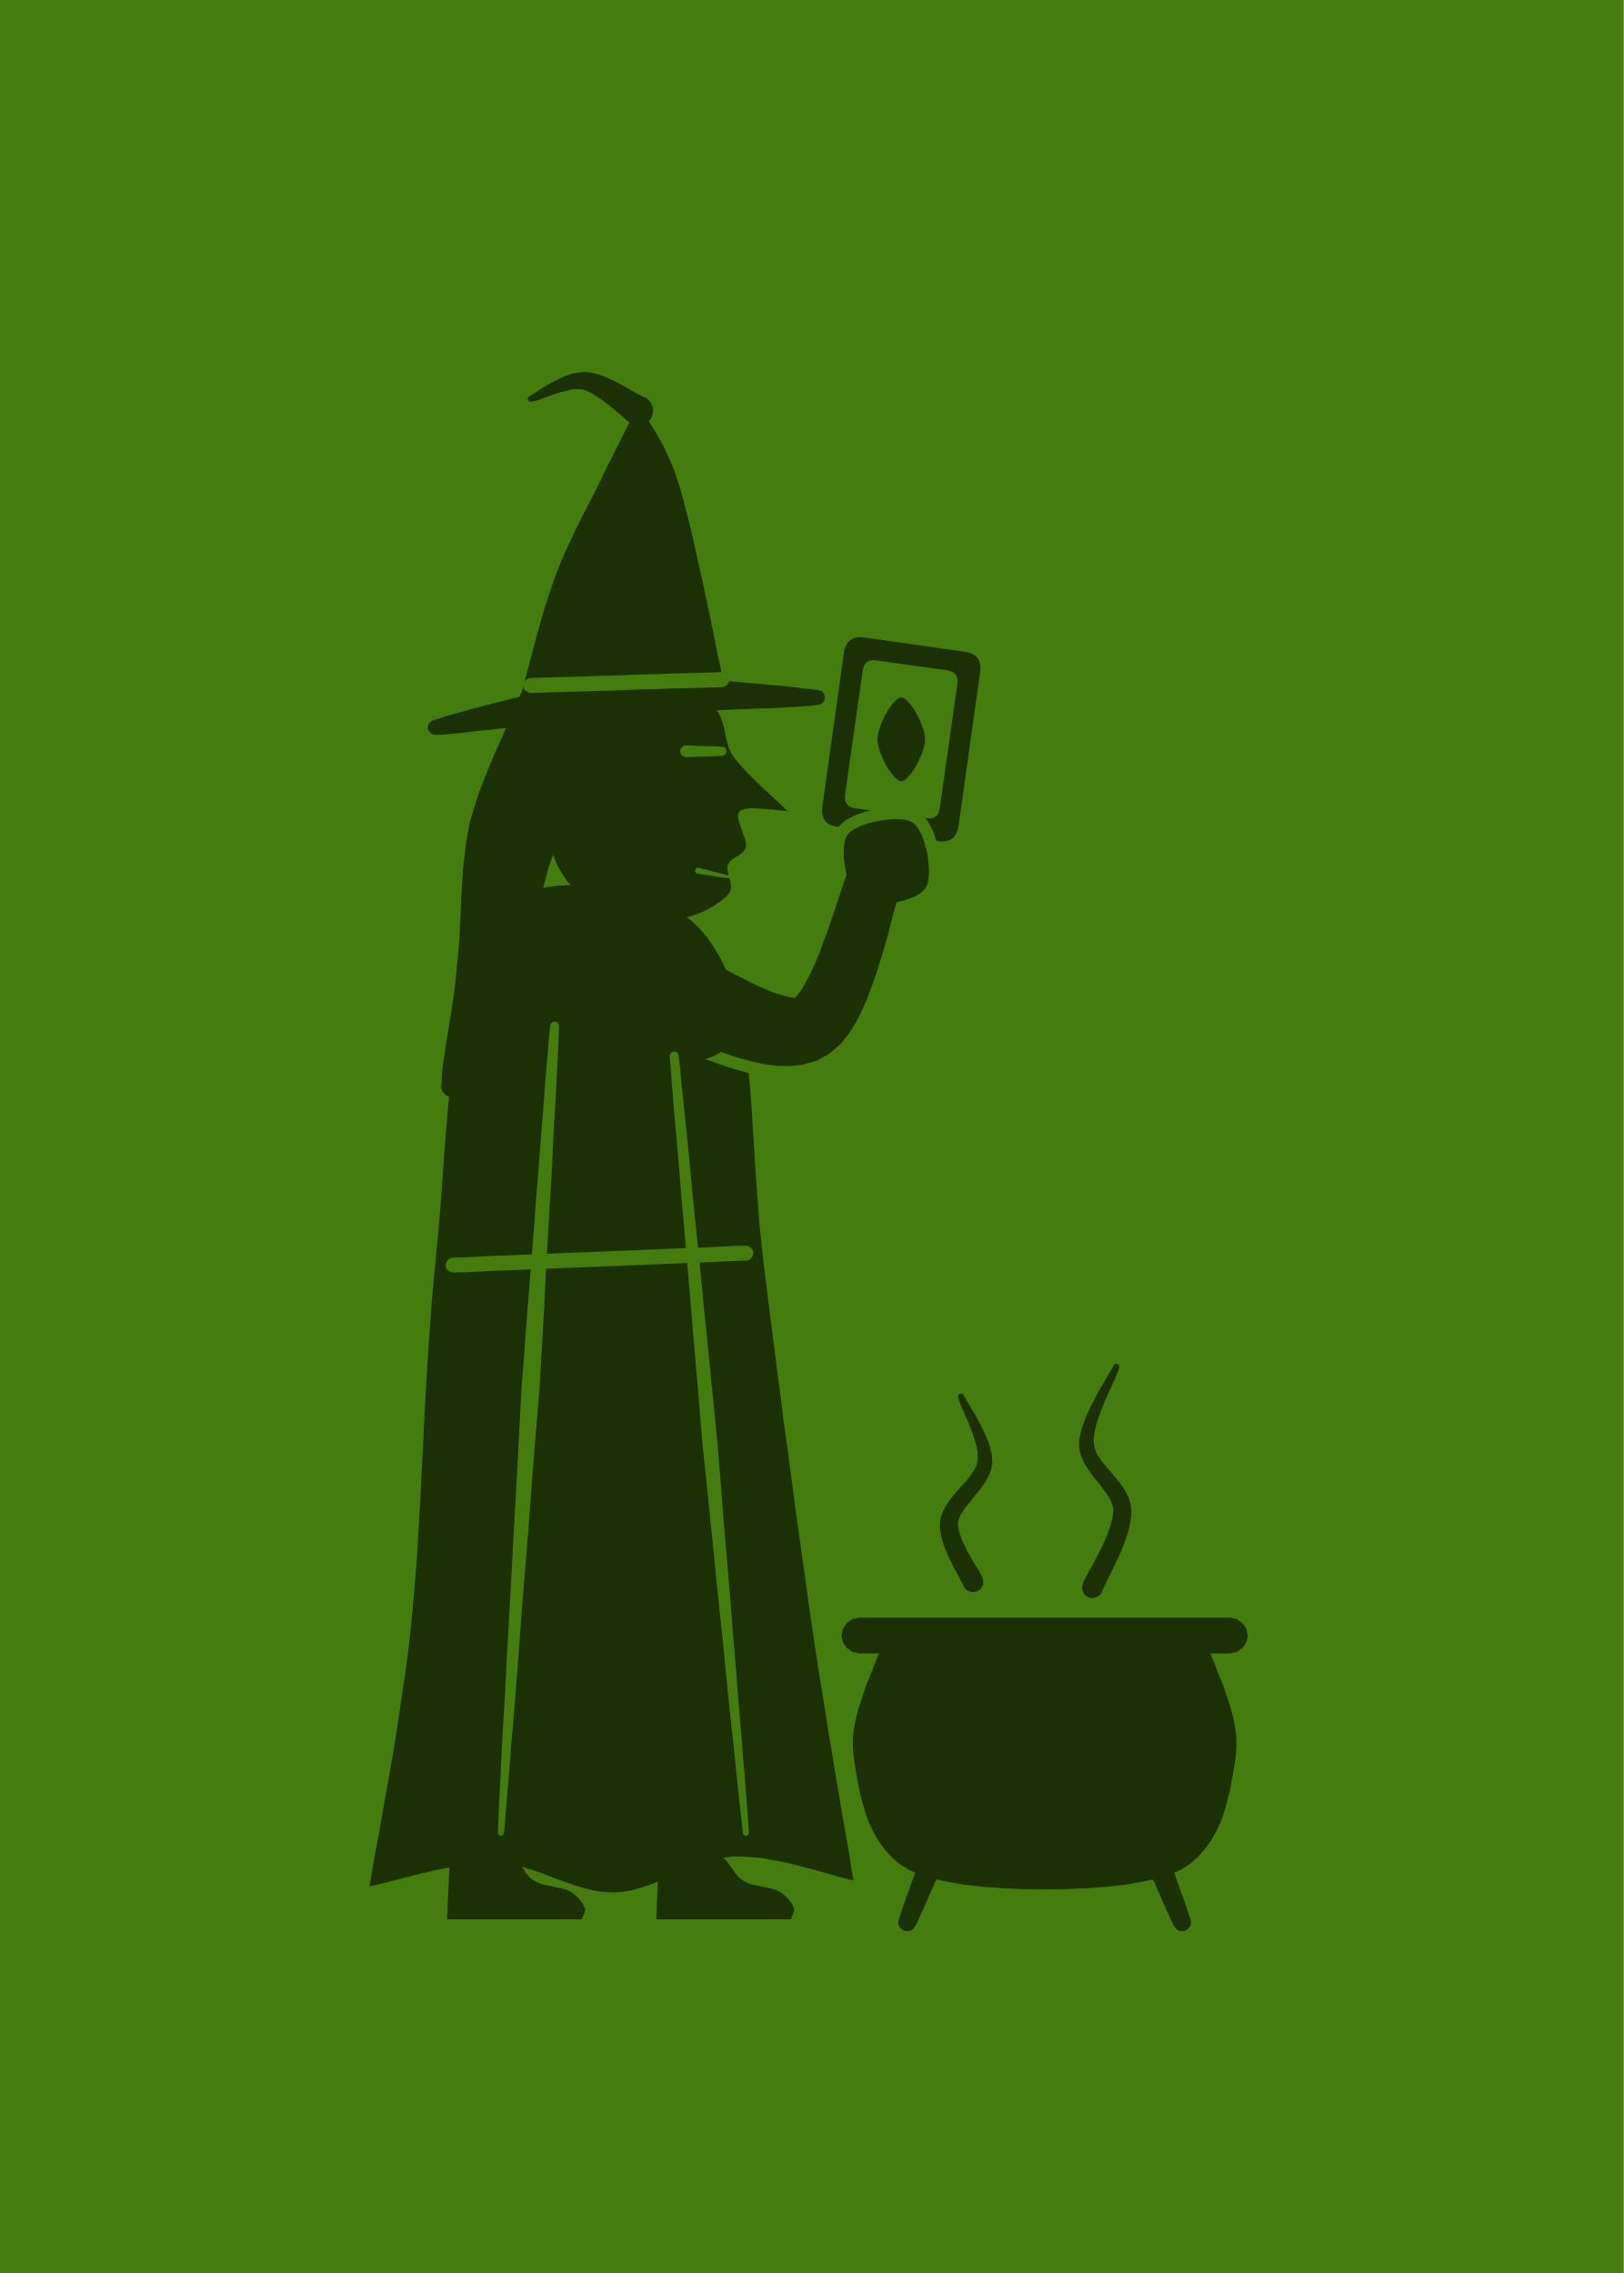
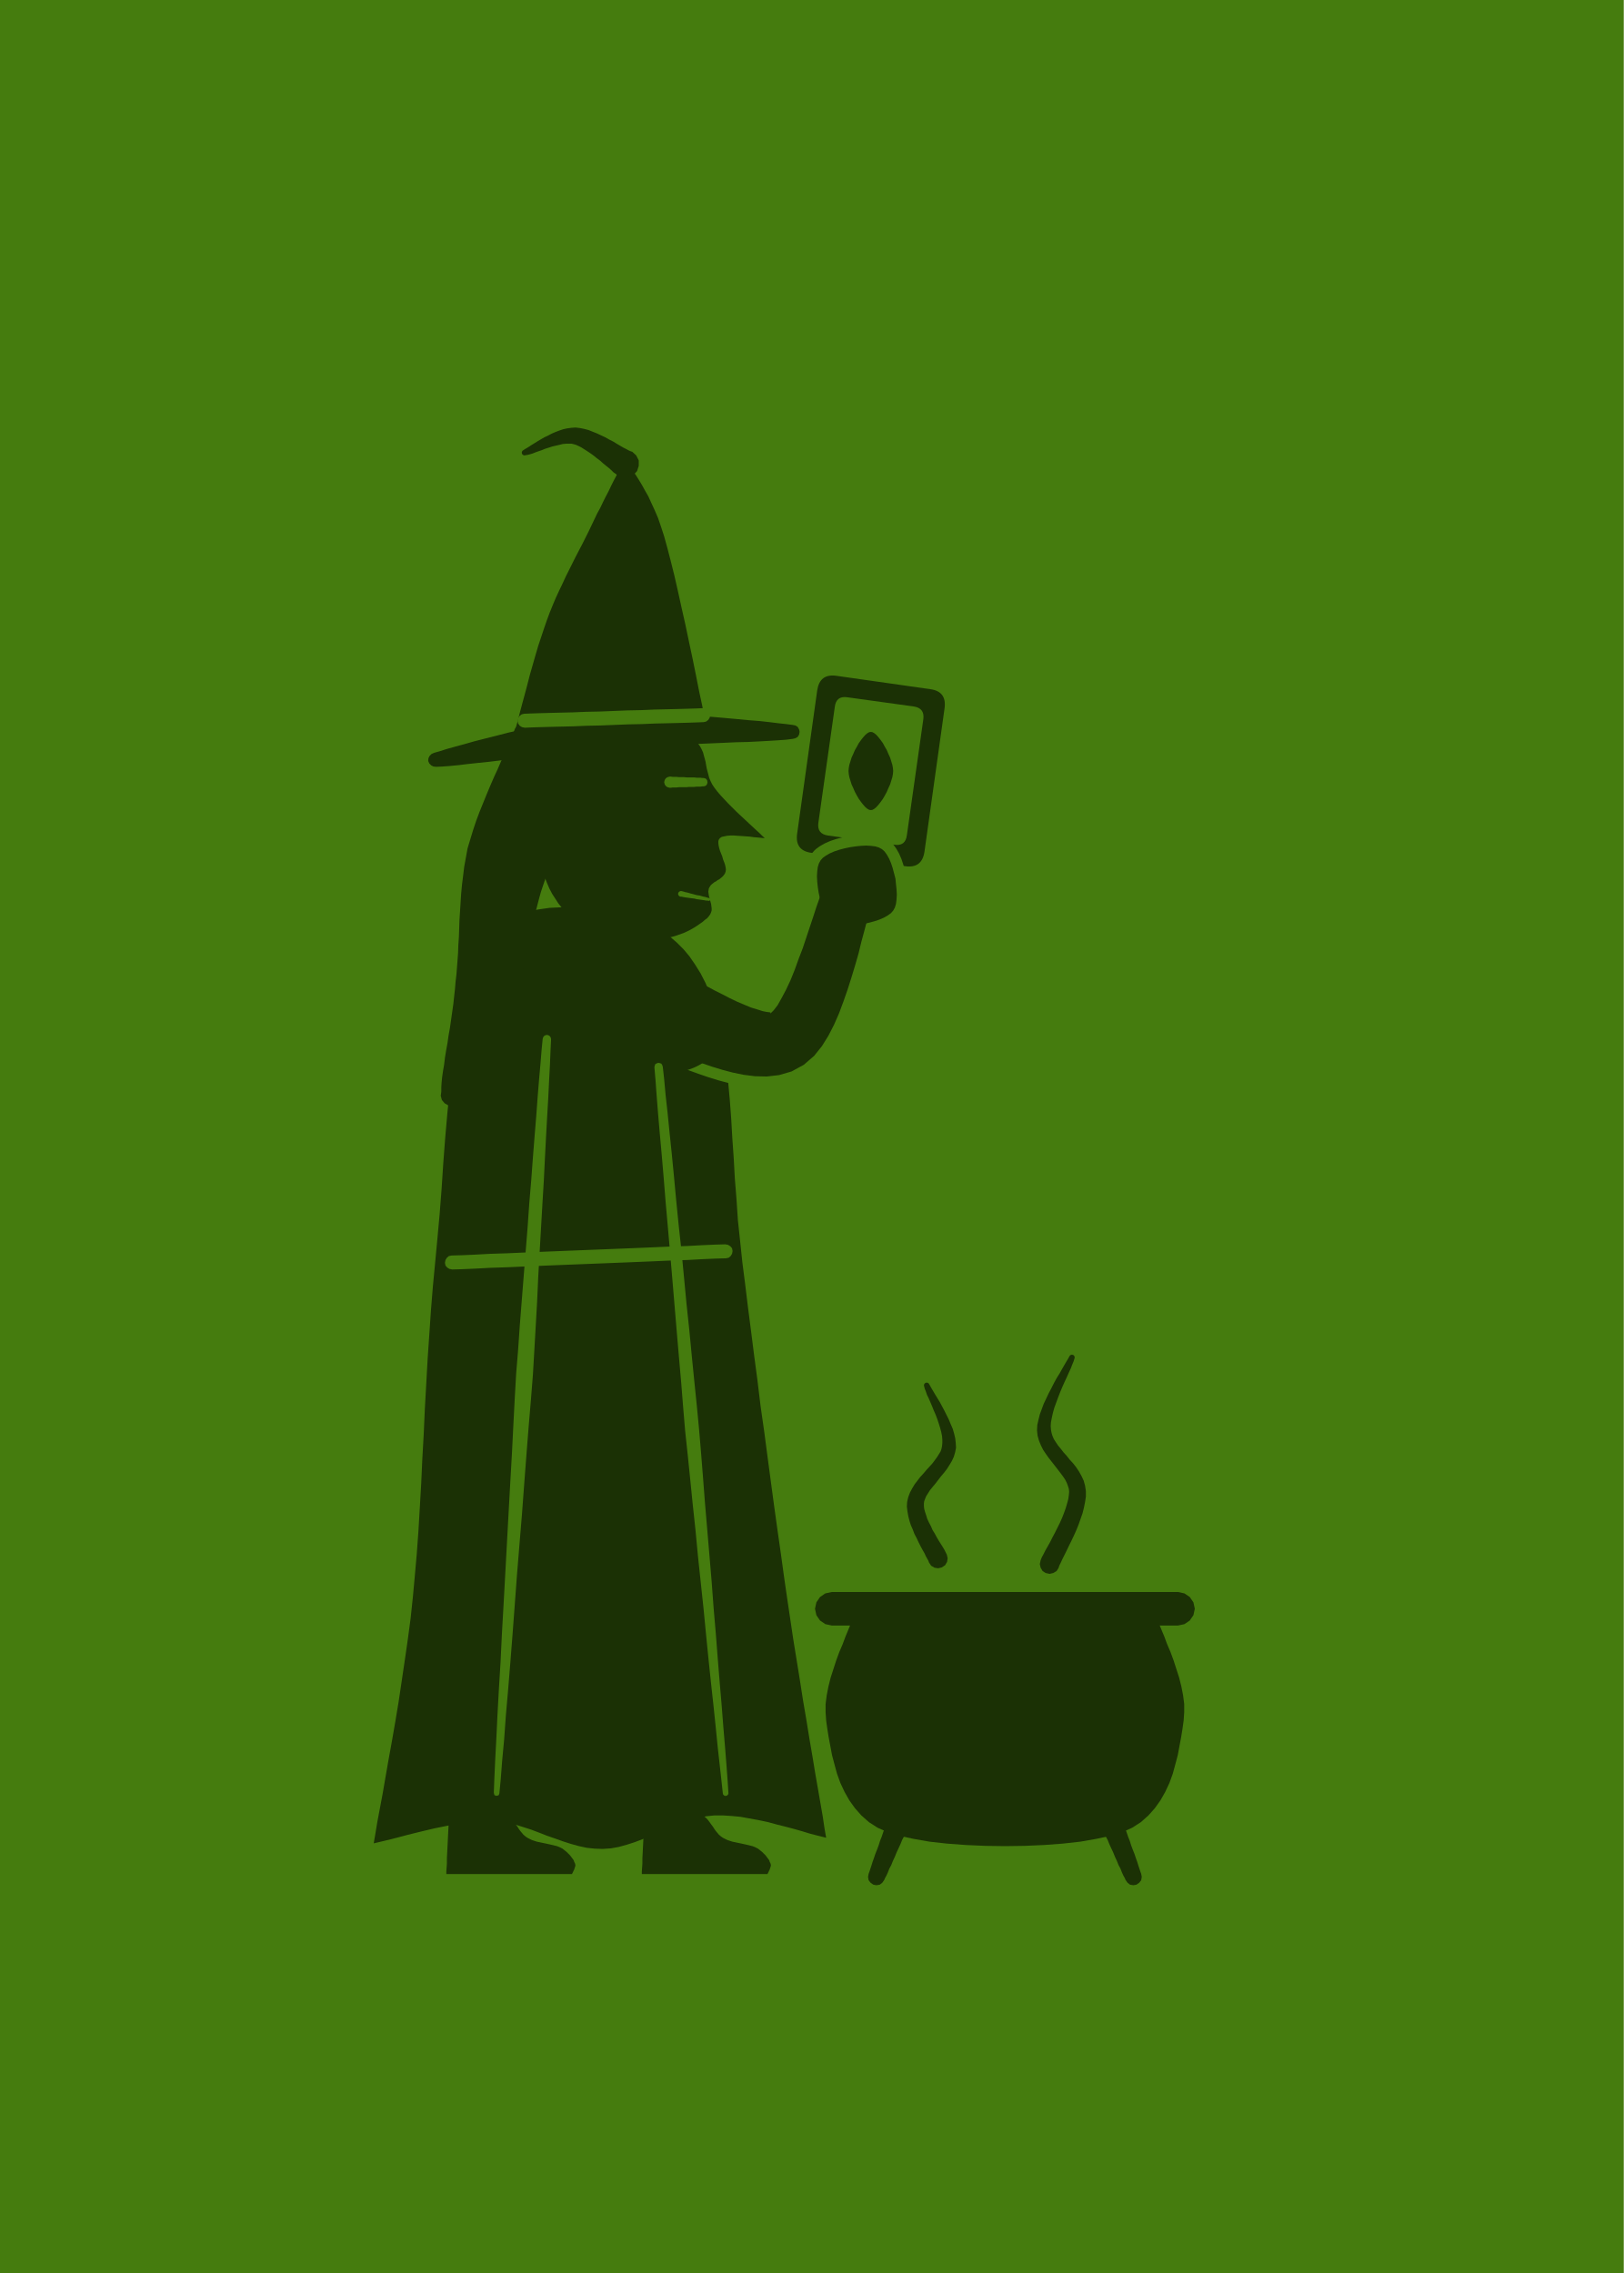
<svg xmlns="http://www.w3.org/2000/svg" viewBox="0 0 500 700">
  <rect width="500" height="700" fill="#457c0e" />
-   <g transform="translate(-50 40) scale(.92)">
+   <g transform="translate(-38 62) scale(.86)">
    <path d="M205 576L205.8 576L206.8 576L208 576L209.3 576L210.8 576L212.3 575.9L213.9 575.9L215.6 576L217.2 576L218.7 576.1L220.2 576.2L221.6 576.4L222.9 576.7L224 577L224.9 577.4L225.8 577.9L226.5 578.5L227.2 579.1L227.8 579.8L228.4 580.6L228.9 581.3L229.5 582.1L230 582.9L230.5 583.6L231.1 584.3L231.6 584.9L232.3 585.5L233 586L233.8 586.4L234.6 586.8L235.5 587.1L236.4 587.4L237.4 587.6L238.3 587.8L239.3 588L240.2 588.2L241.1 588.4L242 588.6L242.8 588.8L243.6 589L244.4 589.3L245 589.6L245.6 589.9L246.1 590.3L246.6 590.7L247.1 591.1L247.5 591.5L247.9 591.9L248.3 592.3L248.6 592.7L248.9 593.1L249.2 593.5L249.5 593.9L249.7 594.3L249.8 594.7L250 595L250.1 595.3L250.2 595.7L250.2 596L250.1 596.4L250 596.7L249.9 597L249.8 597.3L249.7 597.6L249.5 597.9L249.4 598.2L249.3 598.4L249.1 598.7L249.1 598.8L249 599L247.1 599L244.5 599L241.5 599L238.1 599L234.4 599L230.5 599L226.5 599L222.5 599L218.6 599L214.9 599L211.5 599L208.5 599L205.9 599L204 599L204 598L204.1 596.7L204.2 595.2L204.2 593.4L204.3 591.5L204.4 589.5L204.5 587.5L204.6 585.5L204.7 583.5L204.8 581.6L204.8 579.8L204.9 578.3L205 577L205 576Z" fill="#1b3105" />
    <path d="M275 576L275.8 576L276.8 576L278 576L279.3 576L280.8 576L282.3 575.9L283.9 575.9L285.6 576L287.2 576L288.7 576.1L290.2 576.2L291.6 576.4L292.9 576.7L294 577L294.9 577.4L295.8 577.9L296.5 578.5L297.2 579.1L297.8 579.8L298.4 580.6L298.9 581.3L299.5 582.1L300 582.9L300.5 583.6L301.1 584.3L301.6 584.9L302.3 585.5L303 586L303.8 586.4L304.6 586.8L305.5 587.1L306.4 587.4L307.4 587.6L308.3 587.8L309.3 588L310.2 588.2L311.1 588.4L312 588.6L312.8 588.8L313.6 589L314.4 589.3L315 589.6L315.6 589.9L316.1 590.3L316.6 590.7L317.1 591.1L317.5 591.5L317.9 591.9L318.3 592.3L318.6 592.7L318.9 593.1L319.2 593.5L319.5 593.9L319.7 594.3L319.8 594.7L320 595L320.1 595.3L320.2 595.7L320.2 596L320.1 596.4L320 596.7L319.9 597L319.8 597.3L319.7 597.6L319.5 597.9L319.4 598.2L319.3 598.4L319.1 598.7L319.1 598.8L319 599L317.1 599L314.5 599L311.5 599L308.1 599L304.4 599L300.5 599L296.5 599L292.5 599L288.6 599L284.9 599L281.5 599L278.5 599L275.9 599L274 599L274 598L274.1 596.7L274.2 595.2L274.2 593.4L274.3 591.5L274.4 589.5L274.5 587.5L274.6 585.5L274.7 583.5L274.8 581.6L274.8 579.8L274.9 578.3L275 577L275 576Z" fill="#1b3105" />
    <path d="M340 586L338.4 585.6L336.4 585.1L334.1 584.5L331.5 583.7L328.7 582.9L325.7 582.1L322.5 581.3L319.2 580.4L315.9 579.7L312.6 579.1L309.3 578.5L306.1 578.2L303 578L300 578L297.1 578.3L294.3 578.9L291.4 579.6L288.6 580.6L285.7 581.7L282.9 582.9L280 584.1L277.1 585.3L274.3 586.5L271.4 587.6L268.6 588.5L265.7 589.3L262.9 589.8L260 590L257.1 589.9L254.3 589.6L251.5 589L248.6 588.2L245.8 587.3L243 586.3L240.1 585.3L237.3 584.2L234.4 583.1L231.6 582.2L228.7 581.3L225.8 580.7L222.9 580.2L220 580L217 580L213.7 580.3L210.4 580.7L206.9 581.2L203.4 581.9L199.9 582.6L196.5 583.4L193.2 584.2L190 585L187 585.8L184.3 586.5L181.8 587.1L179.7 587.6L178 588L178.6 584.5L179.3 580.3L180.2 575.5L181.2 570.2L182.2 564.4L183.3 558.1L184.5 551.5L185.7 544.6L186.9 537.4L188 530L189.1 522.6L190.2 515L191.2 507.5L192 500L192.7 492.4L193.4 484.5L194 476.3L194.5 467.8L195 459.2L195.4 450.4L195.9 441.5L196.3 432.5L196.8 423.6L197.3 414.6L197.9 405.8L198.5 397L199.2 388.4L200 380L200.8 371.5L201.6 362.7L202.3 353.7L202.9 344.5L203.6 335.3L204.4 326.2L205.3 317.3L206.2 308.6L207.3 300.3L208.6 292.5L210 285.2L211.8 278.7L213.7 272.9L216 268L218.7 264L221.7 260.7L225.1 258L228.8 256L232.7 254.5L236.8 253.6L241 253L245.2 252.8L249.4 252.9L253.6 253.3L257.5 253.9L261.3 254.5L264.8 255.3L268 256L271 256.8L273.8 257.7L276.6 258.9L279.2 260.2L281.8 261.7L284.3 263.5L286.6 265.5L288.9 267.8L291 270.3L293 273.2L295 276.4L296.8 279.9L298.4 283.8L300 288L301.4 292.7L302.5 297.7L303.5 303.2L304.3 309.1L304.9 315.3L305.5 321.8L306 328.5L306.4 335.5L306.9 342.6L307.3 349.9L307.9 357.4L308.4 364.9L309.2 372.4L310 380L311 387.8L312 396L313.1 404.5L314.2 413.2L315.4 422.2L316.5 431.3L317.8 440.4L319 449.5L320.2 458.5L321.4 467.4L322.6 476L323.8 484.4L324.9 492.4L326 500L327.1 507.4L328.2 514.8L329.4 522.2L330.6 529.6L331.7 536.7L332.9 543.7L334 550.5L335.1 556.9L336.1 563L337.1 568.7L338 573.9L338.8 578.5L339.4 582.6L340 586Z" fill="#1b3105" />
    <path d="M228.6 188.8L228.1 190.1L227.5 191.6L226.7 193.5L225.8 195.6L224.8 198L223.6 200.5L222.4 203.3L221.1 206.1L219.8 209.1L218.5 212.2L217.2 215.4L215.9 218.6L214.7 221.8L213.6 225.1L212.6 228.4L211.6 231.7L211 235L210.4 238.3L210 241.6L209.6 244.8L209.3 248L209.1 251.2L208.9 254.3L208.7 257.4L208.6 260.5L208.5 263.4L208.3 266.3L208.2 269.2L208 271.9L207.8 274.5L207.6 277L207.3 279.5L207.1 282L206.8 284.7L206.5 287.5L206.1 290.3L205.7 293.1L205.3 295.9L204.8 298.7L204.4 301.5L203.9 304.2L203.5 306.7L203.2 309.2L202.8 311.5L202.5 313.6L202.3 315.6L202.2 317.3L202.2 318.8L202 320.3L202.4 321.8L203.4 323L204.8 323.8L206.3 324L207.8 323.6L209 322.6L209.8 321.2L210.6 320.1L211.6 318.7L212.6 317.1L213.7 315.2L214.8 313.2L216.1 311L217.3 308.7L218.6 306.3L219.9 303.7L221.2 301.1L222.6 298.4L223.9 295.6L225.1 292.9L226.4 290.1L227.6 287.3L228.7 284.5L229.6 281.6L230.4 278.7L231.2 275.7L231.9 272.7L232.6 269.7L233.2 266.7L233.9 263.7L234.5 260.8L235.2 257.9L235.8 255.1L236.5 252.4L237.2 249.7L237.9 247.2L238.7 244.8L239.5 242.5L240.4 240.3L241.2 238.1L242.2 235.8L243.3 233.3L244.5 230.7L245.8 228.1L247.1 225.4L248.5 222.7L249.9 220.1L251.3 217.6L252.7 215.1L254 212.7L255.3 210.5L256.5 208.4L257.6 206.5L258.6 204.7L259.4 203.2L261 196.7L260 190.2L256.5 184.5L251.2 180.6L244.7 179L238.2 180L232.5 183.5Z" fill="#1b3105" />
    <path d="M318 228L317.3 228L316.4 227.9L315.3 227.8L314.1 227.7L312.7 227.5L311.3 227.4L309.9 227.3L308.4 227.2L307 227.1L305.7 227.1L304.5 227.2L303.5 227.4L302.6 227.6L302 228L301.6 228.5L301.4 229.1L301.4 229.9L301.5 230.7L301.7 231.6L302 232.6L302.4 233.6L302.8 234.6L303.1 235.7L303.5 236.7L303.8 237.6L304 238.5L304.1 239.3L304 240L303.8 240.6L303.5 241.1L303.1 241.6L302.7 242L302.2 242.4L301.7 242.8L301.1 243.1L300.6 243.5L300 243.8L299.5 244.2L299 244.6L298.6 245L298.3 245.5L298 246L297.9 246.6L297.8 247.2L297.9 247.9L298 248.6L298.2 249.4L298.4 250.1L298.6 250.9L298.8 251.6L298.9 252.4L299 253.2L299 253.9L298.8 254.6L298.5 255.3L298 256L297.4 256.7L296.6 257.3L295.8 258L294.8 258.7L293.8 259.4L292.7 260.1L291.5 260.8L290.3 261.4L289 262L287.6 262.5L286.2 263L284.8 263.4L283.4 263.7L282 264L280.5 264.2L278.9 264.4L277.3 264.5L275.6 264.6L273.8 264.7L272 264.7L270.1 264.6L268.3 264.5L266.5 264.3L264.7 264L262.9 263.7L261.2 263.2L259.5 262.7L258 262L256.5 261.3L255 260.5L253.5 259.6L252.1 258.7L250.6 257.7L249.2 256.7L247.9 255.5L246.6 254.2L245.3 252.9L244.1 251.4L243 249.7L241.9 248L240.9 246.1L240 244L239.1 241.7L238.3 239L237.5 236.2L236.8 233L236.1 229.8L235.4 226.4L234.9 223L234.4 219.6L234 216.2L233.8 213L233.6 209.8L233.6 207L233.7 204.3L234 202L234.4 199.9L235 198L235.8 196.3L236.7 194.7L237.7 193.2L238.8 191.9L240 190.6L241.3 189.5L242.6 188.4L244.1 187.4L245.5 186.5L247 185.6L248.5 184.8L250 184L251.6 183.2L253.3 182.5L255.1 181.9L256.9 181.3L258.9 180.8L260.9 180.4L262.9 180L264.9 179.7L266.9 179.5L268.9 179.4L270.8 179.4L272.6 179.5L274.4 179.7L276 180L277.6 180.4L279.1 181L280.6 181.8L282.1 182.6L283.5 183.6L284.9 184.6L286.3 185.8L287.5 186.9L288.8 188.1L290 189.3L291.1 190.5L292.1 191.7L293.1 192.9L294 194L294.8 195.1L295.4 196.2L295.9 197.3L296.2 198.4L296.5 199.5L296.8 200.6L297 201.8L297.2 202.9L297.5 204.1L297.8 205.2L298.1 206.4L298.6 207.6L299.2 208.8L300 210L301 211.3L302.1 212.6L303.4 214L304.8 215.5L306.3 217L307.8 218.5L309.4 220L310.9 221.4L312.4 222.8L313.8 224.1L315.1 225.3L316.3 226.4L317.2 227.3L318 228Z" fill="#1b3105" />
    <path d="M228 192L228.5 190.3L229 188.1L229.7 185.6L230.4 182.8L231.2 179.8L232.1 176.5L233 173.1L233.9 169.6L234.9 166.1L235.9 162.6L236.9 159.2L238 155.9L239 152.9L240 150L241 147.3L242.1 144.6L243.2 142L244.4 139.4L245.6 136.9L246.8 134.3L248 131.9L249.2 129.5L250.4 127.1L251.6 124.8L252.8 122.5L253.9 120.3L255 118.1L256 116L257 113.9L258 111.8L259.1 109.8L260.1 107.7L261.1 105.7L262.1 103.8L263 101.9L263.9 100.1L264.8 98.4L265.6 96.8L266.3 95.4L267 94.1L267.5 93L268 92L268.6 93L269.2 94.1L270 95.4L270.9 96.7L271.9 98.1L272.9 99.7L274 101.5L275.1 103.5L276.3 105.6L277.4 108L278.6 110.6L279.8 113.4L280.9 116.6L282 120L283.1 124L284.3 128.6L285.6 133.8L286.9 139.5L288.2 145.4L289.6 151.6L290.9 157.8L292.2 163.9L293.4 169.8L294.5 175.4L295.6 180.5L296.5 185.1L297.3 189L298 192L295 192L291.1 192L286.4 192L281.1 192L275.3 192L269.2 192L263 192L256.8 192L250.7 192L244.9 192L239.6 192L234.9 192L231 192L228 192Z" fill="#1b3105" />
    <path d="M270.6 89.7L270 89.5L269.3 89.2L268.4 88.7L267.4 88.2L266.2 87.5L265 86.8L263.7 86L262.3 85.3L260.9 84.5L259.4 83.8L257.9 83.1L256.4 82.5L254.9 81.9L253.4 81.5L251.9 81.2L250.3 81L248.8 81.1L247.3 81.3L245.9 81.6L244.4 82.1L243.1 82.6L241.7 83.2L240.4 83.9L239.1 84.5L237.9 85.2L236.7 85.9L235.6 86.6L234.6 87.2L233.7 87.8L232.9 88.3L232.2 88.7L231.6 89.1L231.3 89.3L231.1 89.6L231 90L231.1 90.4L231.3 90.7L231.6 90.9L232 91L232.4 90.9L233.1 90.8L233.9 90.6L234.9 90.3L235.9 89.9L237 89.5L238.2 89.1L239.4 88.6L240.7 88.2L241.9 87.8L243.2 87.5L244.5 87.2L245.7 86.9L246.9 86.8L247.9 86.8L248.9 86.8L249.7 87L250.4 87.2L251.3 87.6L252.3 88.1L253.4 88.8L254.5 89.5L255.7 90.3L256.8 91.1L257.9 92L259.1 92.9L260.1 93.8L261.2 94.7L262.2 95.5L263.1 96.3L263.9 97.1L264.8 97.7L265.4 98.3L267.3 98.9L269.2 98.9L271 98L272.3 96.6L272.9 94.7L272.9 92.8L272 91Z" fill="#1b3105" />
    <path d="M200.4 202.5L202.6 202.4L205.3 202.2L208.4 201.9L211.7 201.5L215.4 201.1L219.3 200.7L223.4 200.2L227.7 199.7L232.1 199.2L236.6 198.7L241.1 198.2L245.6 197.8L250.1 197.5L254.4 197.2L258.6 197.1L262.5 197L266.5 196.4L270.8 196L275.2 195.5L279.8 195.2L284.6 194.9L289.3 194.6L294.1 194.3L298.8 194.1L303.4 193.9L307.8 193.7L312 193.6L316 193.4L319.6 193.2L322.8 193L325.6 192.8L328 192.5L328.9 192.3L329.8 191.8L330.3 191L330.5 190L330.3 189.1L329.8 188.2L329 187.7L328 187.5L325.7 187.2L322.9 186.9L319.7 186.5L316.1 186.1L312.2 185.8L308 185.4L303.6 185L299 184.6L294.2 184.3L289.4 184L284.5 183.7L279.7 183.4L274.9 183.2L270.3 183.1L265.8 183L261.5 183L257.2 183.7L252.9 184.4L248.4 185.3L243.9 186.2L239.4 187.2L234.9 188.2L230.4 189.3L226 190.3L221.8 191.4L217.8 192.4L213.9 193.4L210.4 194.4L207.1 195.3L204.2 196.1L201.7 196.9L199.6 197.5L198.7 197.9L198 198.6L197.6 199.4L197.5 200.4L197.9 201.3L198.6 202L199.4 202.4Z" fill="#1b3105" />
    <path d="M284 210L284.4 210L285 209.9L285.7 209.9L286.4 209.9L287.3 209.8L288.1 209.8L289.1 209.8L290 209.8L290.9 209.7L291.9 209.7L292.7 209.7L293.6 209.6L294.3 209.6L295 209.6L295.6 209.5L296 209.5L296.6 209.4L297.1 209.1L297.4 208.6L297.5 208L297.4 207.4L297.1 206.9L296.6 206.6L296 206.5L295.6 206.5L295 206.4L294.3 206.4L293.6 206.4L292.7 206.3L291.9 206.3L290.9 206.3L290 206.3L289.1 206.2L288.1 206.2L287.3 206.2L286.4 206.1L285.7 206.1L285 206.1L284.4 206L284 206L283.2 206.2L282.6 206.6L282.2 207.2L282 208L282.2 208.8L282.6 209.4L283.2 209.8Z" fill="#457c0e" />
    <path d="M287.8 249L288.2 249L288.7 249.1L289.2 249.2L289.9 249.3L290.6 249.4L291.3 249.5L292.1 249.6L292.9 249.7L293.6 249.9L294.4 250L295.1 250.1L295.8 250.2L296.5 250.3L297 250.4L297.5 250.4L297.9 250.5L298.1 250.5L298.3 250.4L298.4 250.3L298.5 250.1L298.5 249.9L298.4 249.7L298.3 249.6L298.1 249.5L297.7 249.4L297.3 249.3L296.7 249.1L296.1 249L295.4 248.8L294.7 248.6L293.9 248.5L293.1 248.3L292.4 248.1L291.6 247.9L290.9 247.7L290.2 247.5L289.6 247.4L289 247.2L288.6 247.1L288.2 247L287.8 247L287.4 247.2L287.2 247.4L287 247.8L287 248.2L287.2 248.6L287.4 248.8Z" fill="#457c0e" />
    <path d="M232.1 188.5L234.4 188.4L237.5 188.3L241 188.2L245.1 188.1L249.5 188L254.2 187.8L259.1 187.7L264.1 187.5L269.1 187.3L274 187.2L278.7 187L283.1 186.9L287.1 186.8L290.7 186.7L293.7 186.6L296.1 186.5L297 186.3L297.8 185.7L298.3 184.9L298.5 183.9L298.3 183L297.7 182.2L296.9 181.7L295.9 181.5L293.6 181.6L290.5 181.7L287 181.8L282.9 181.9L278.5 182L273.8 182.2L268.9 182.3L263.9 182.5L258.9 182.7L254 182.8L249.3 183L244.9 183.1L240.9 183.2L237.3 183.3L234.3 183.4L231.9 183.5L231 183.7L230.2 184.3L229.7 185.1L229.5 186.1L229.7 187L230.3 187.8L231.1 188.3Z" fill="#457c0e" />
    <path d="M238.5 299.9L238.1 304L237.7 308.9L237.2 314.5L236.7 320.7L236.2 327.5L235.6 334.8L235 342.4L234.4 350.5L233.7 358.8L233.1 367.4L232.4 376.1L231.7 384.9L231 393.7L230.3 402.6L229.7 411.3L229 419.8L228.5 428.6L228 438.2L227.5 448.2L226.9 458.7L226.3 469.5L225.7 480.5L225.1 491.5L224.5 502.4L223.9 513L223.4 523.3L222.8 533.1L222.3 542.2L221.9 550.6L221.5 558.1L221.2 564.6L221 569.9L221.1 570.3L221.2 570.7L221.6 570.9L221.9 571L222.3 570.9L222.7 570.8L222.9 570.4L223 570.1L223.5 564.8L224 558.3L224.7 550.8L225.3 542.4L226.1 533.3L226.9 523.5L227.7 513.3L228.5 502.6L229.3 491.8L230.2 480.8L231.1 469.9L231.9 459.1L232.7 448.6L233.5 438.5L234.3 429L235 420.2L235.5 411.6L236 402.9L236.5 394.1L236.9 385.3L237.4 376.4L237.9 367.7L238.4 359.1L238.9 350.8L239.3 342.7L239.7 335L240.1 327.8L240.5 321L240.8 314.8L241.1 309.2L241.3 304.3L241.5 300.1L241.4 299.5L241.1 299L240.7 298.7L240.1 298.5L239.5 298.6L239 298.9L238.7 299.3Z" fill="#457c0e" />
    <path d="M278.5 310.1L278.9 314.7L279.3 320.2L279.8 326.5L280.4 333.5L281.1 341.2L281.8 349.4L282.5 358.1L283.3 367.1L284.1 376.3L284.9 385.7L285.7 395.2L286.5 404.7L287.3 414L288.1 423.1L288.8 431.9L289.5 440.2L290.4 448.6L291.3 457.4L292.2 466.4L293.2 475.7L294.1 485.2L295.1 494.6L296.1 504L297 513.3L297.9 522.3L298.8 530.9L299.7 539.1L300.5 546.8L301.2 553.8L301.9 560.1L302.5 565.5L303 570.1L303.1 570.5L303.4 570.8L303.7 571L304.1 571L304.5 570.9L304.8 570.6L305 570.3L305 569.9L304.7 565.3L304.3 559.9L303.8 553.6L303.2 546.5L302.6 538.8L301.9 530.6L301.2 522L300.5 513L299.7 503.7L299 494.3L298.2 484.8L297.4 475.4L296.6 466L295.9 456.9L295.2 448.1L294.5 439.8L293.7 431.4L292.8 422.6L291.9 413.6L291 404.2L290 394.8L289.1 385.3L288.2 375.9L287.2 366.7L286.3 357.7L285.5 349.1L284.7 340.9L283.9 333.2L283.2 326.2L282.5 319.9L282 314.4L281.5 309.9L281.3 309.3L281 308.8L280.4 308.6L279.9 308.5L279.3 308.7L278.8 309L278.6 309.6Z" fill="#457c0e" />
    <path d="M206.1 382.5L209.7 382.4L214.3 382.2L219.8 381.9L226 381.7L232.8 381.4L240 381.1L247.5 380.8L255.1 380.5L262.7 380.2L270.2 379.9L277.4 379.6L284.2 379.3L290.4 379.1L295.9 378.8L300.5 378.6L304.1 378.5L305.1 378.3L305.8 377.7L306.3 376.9L306.5 375.9L306.3 374.9L305.7 374.2L304.9 373.7L303.9 373.5L300.3 373.6L295.7 373.8L290.2 374.1L284 374.3L277.2 374.6L270 374.9L262.5 375.2L254.9 375.5L247.3 375.8L239.8 376.1L232.6 376.4L225.8 376.7L219.6 376.9L214.1 377.2L209.5 377.4L205.9 377.5L204.9 377.7L204.2 378.3L203.7 379.1L203.5 380.1L203.7 381.1L204.3 381.8L205.1 382.3Z" fill="#457c0e" />
    <path d="M347.6 177.6L371.4 180.9Q375.3 181.5 374.8 185.4L368.9 227.0Q368.4 231.0 364.4 230.4L340.6 227.1Q336.7 226.5 337.2 222.6L343.1 181.0Q343.6 177.0 347.6 177.6Z" fill="#457c0e" />
    <path d="M343.6 169.9L377.3 174.7Q383.2 175.5 382.4 181.5L375.2 232.9Q374.3 238.9 368.4 238.1L334.7 233.3Q328.8 232.5 329.6 226.5L336.8 175.1Q337.7 169.1 343.6 169.9Z" fill="#457c0e" stroke="#457c0e" stroke-width="8" stroke-linejoin="round" />
    <path d="M343.6 169.9L377.3 174.7Q383.2 175.5 382.4 181.5L375.2 232.9Q374.3 238.9 368.4 238.1L334.7 233.3Q328.8 232.5 329.6 226.5L336.8 175.1Q337.7 169.1 343.6 169.9Z" fill="#1b3105" />
    <path d="M347.6 177.6L371.4 180.9Q375.3 181.5 374.8 185.4L368.9 227.0Q368.4 231.0 364.4 230.4L340.6 227.1Q336.7 226.5 337.2 222.6L343.1 181.0Q343.6 177.0 347.6 177.6Z" fill="#457c0e" />
    <path d="M356 190L356.6 190.1L357.3 190.5L358 191.1L358.8 192L359.5 192.9L360.3 194L361 195.3L361.7 196.5L362.3 197.9L362.9 199.2L363.3 200.5L363.7 201.8L363.9 202.9L364 204L363.9 205.1L363.7 206.2L363.3 207.5L362.9 208.8L362.3 210.1L361.7 211.5L361 212.8L360.3 214L359.5 215.1L358.8 216L358 216.9L357.3 217.5L356.6 217.9L356 218L355.4 217.9L354.7 217.5L354 216.9L353.2 216L352.5 215.1L351.7 214L351 212.8L350.3 211.5L349.7 210.1L349.1 208.8L348.7 207.5L348.3 206.2L348.1 205.1L348 204L348.1 202.9L348.3 201.8L348.7 200.5L349.1 199.2L349.7 197.9L350.3 196.5L351 195.3L351.7 194L352.5 192.9L353.2 192L354 191.1L354.7 190.5L355.4 190.1Z" fill="#1b3105" />
-     <mask id="root1" maskUnits="userSpaceOnUse" x="-100" y="-100" width="700" height="900">
+     <mask id="root2" maskUnits="userSpaceOnUse" x="-100" y="-100" width="700" height="900">
      <rect x="-100" y="-100" width="700" height="900" fill="#fff" />
      <circle cx="284" cy="290" r="22" fill="#000" />
    </mask>
-     <g mask="url(#root1)">
+     <g mask="url(#root2)">
      <path d="M279.9 303.4L280.9 303.5L282.2 303.8L284.1 304.4L286.5 305.3L289.3 306.4L292.4 307.5L295.7 308.7L299.2 309.9L302.8 311L306.6 312L310.5 312.8L314.5 313.3L318.7 313.4L323.1 312.9L327.6 311.6L332 309.2L335.7 306L338.5 302.5L340.8 298.8L342.8 294.9L344.6 290.8L346.2 286.5L347.7 282.2L349.1 277.8L350.4 273.5L351.6 269.3L352.6 265.2L353.6 261.5L354.5 258.1L355.3 255.2L355.9 253L356.4 251.2L357 247.7L356.2 244.3L354.2 241.4L351.2 239.6L347.7 239L344.3 239.8L341.4 241.8L339.6 244.8L338.7 246.9L337.6 249.6L336.5 252.7L335.4 256.1L334.2 259.7L332.9 263.6L331.6 267.5L330.1 271.4L328.7 275.3L327.2 279L325.6 282.4L324 285.4L322.6 287.9L321.2 289.7L320.2 290.7L320 290.8L320.1 290.5L319.7 290.4L318.8 290.3L317.3 290L315.4 289.4L313.1 288.7L310.7 287.7L308.1 286.6L305.4 285.3L302.7 283.9L300.1 282.6L297.5 281.2L295 279.9L292.6 278.6L290.1 277.4L288.1 276.6L282.7 276.1L277.4 277.6L273.2 281.1L270.6 285.9L270.1 291.3L271.6 296.6L275.1 300.8Z" fill="#457c0e" stroke="#457c0e" stroke-width="8" stroke-linejoin="round" />
      <path d="M338 236L338.8 235.1L339.9 234.3L341.3 233.5L342.9 232.8L344.7 232.2L346.6 231.7L348.5 231.3L350.5 231L352.4 230.8L354.3 230.7L356 230.8L357.6 231L358.9 231.4L360 232L360.9 232.8L361.7 233.9L362.5 235.3L363.2 236.9L363.8 238.7L364.3 240.6L364.8 242.5L365 244.5L365.2 246.4L365.3 248.3L365.2 250L365 251.6L364.6 252.9L364 254L363.2 254.9L362.1 255.7L360.7 256.5L359.1 257.2L357.3 257.8L355.4 258.3L353.5 258.8L351.5 259L349.6 259.2L347.7 259.3L346 259.2L344.4 259L343.1 258.6L342 258L341.1 257.2L340.3 256.1L339.5 254.7L338.8 253.1L338.2 251.3L337.7 249.4L337.3 247.5L337 245.5L336.8 243.6L336.7 241.7L336.8 240L337 238.4L337.4 237.1Z" fill="#457c0e" stroke="#457c0e" stroke-width="8" stroke-linejoin="round" />
    </g>
    <path d="M279.9 303.4L280.9 303.5L282.2 303.8L284.1 304.4L286.5 305.3L289.3 306.4L292.4 307.5L295.7 308.7L299.2 309.9L302.8 311L306.6 312L310.5 312.8L314.5 313.3L318.7 313.4L323.1 312.9L327.6 311.6L332 309.2L335.7 306L338.5 302.5L340.8 298.8L342.8 294.9L344.6 290.8L346.2 286.5L347.7 282.2L349.1 277.8L350.4 273.5L351.6 269.3L352.6 265.2L353.6 261.5L354.5 258.1L355.3 255.2L355.9 253L356.4 251.2L357 247.7L356.2 244.3L354.2 241.4L351.2 239.6L347.7 239L344.3 239.8L341.4 241.8L339.6 244.8L338.7 246.9L337.6 249.6L336.5 252.7L335.4 256.1L334.2 259.7L332.9 263.6L331.6 267.5L330.1 271.4L328.7 275.3L327.2 279L325.6 282.4L324 285.4L322.6 287.9L321.2 289.7L320.2 290.7L320 290.8L320.1 290.5L319.7 290.4L318.8 290.3L317.3 290L315.4 289.4L313.1 288.7L310.7 287.7L308.1 286.6L305.4 285.3L302.7 283.9L300.1 282.6L297.5 281.2L295 279.9L292.6 278.6L290.1 277.4L288.1 276.6L282.7 276.1L277.4 277.6L273.2 281.1L270.6 285.9L270.1 291.3L271.6 296.6L275.1 300.8Z" fill="#1b3105" />
    <path d="M338 236L338.8 235.1L339.9 234.3L341.3 233.5L342.9 232.8L344.7 232.2L346.6 231.7L348.5 231.3L350.5 231L352.4 230.8L354.3 230.7L356 230.8L357.6 231L358.9 231.4L360 232L360.9 232.8L361.7 233.9L362.5 235.3L363.2 236.9L363.8 238.7L364.3 240.6L364.8 242.5L365 244.5L365.2 246.4L365.3 248.3L365.2 250L365 251.6L364.6 252.9L364 254L363.2 254.9L362.1 255.7L360.7 256.5L359.1 257.2L357.3 257.8L355.4 258.3L353.5 258.8L351.5 259L349.6 259.2L347.7 259.3L346 259.2L344.4 259L343.1 258.6L342 258L341.1 257.2L340.3 256.1L339.5 254.7L338.8 253.1L338.2 251.3L337.7 249.4L337.3 247.5L337 245.5L336.8 243.6L336.7 241.7L336.8 240L337 238.4L337.4 237.1Z" fill="#1b3105" />
    <path d="M383.2 484.6L382.8 483.8L382.3 482.8L381.7 481.8L381 480.7L380.3 479.6L379.6 478.4L378.9 477.1L378.1 475.8L377.5 474.4L376.8 473.1L376.2 471.8L375.8 470.5L375.4 469.3L375.1 468.2L375 467.2L375 466.3L375.1 465.5L375.4 464.7L375.8 463.7L376.5 462.6L377.2 461.5L378.1 460.4L379.1 459.2L380.1 457.9L381.1 456.6L382.2 455.3L383.2 454L384.1 452.6L385 451.1L385.7 449.6L386.2 447.9L386.5 446.3L386.4 444.6L386.2 442.9L385.8 441.2L385.3 439.5L384.6 437.9L383.9 436.2L383.1 434.6L382.3 433L381.5 431.5L380.7 430L379.9 428.7L379.1 427.4L378.4 426.2L377.8 425.2L377.3 424.3L376.9 423.6L376.7 423.3L376.4 423.1L376 423L375.6 423.1L375.3 423.3L375.1 423.6L375 424L375.1 424.4L375.3 425.2L375.7 426.2L376.1 427.4L376.7 428.6L377.3 430L377.9 431.4L378.5 432.9L379.2 434.5L379.8 436.1L380.3 437.6L380.8 439.2L381.2 440.7L381.5 442.2L381.6 443.5L381.6 444.7L381.5 445.7L381.3 446.7L381 447.6L380.4 448.6L379.7 449.7L378.9 450.8L378 452L377 453.1L375.9 454.3L374.8 455.6L373.7 456.8L372.7 458.1L371.7 459.4L370.8 460.9L370 462.4L369.4 464L369 465.7L368.9 467.4L369.1 469.1L369.4 470.8L369.8 472.4L370.3 474L371 475.6L371.6 477.2L372.4 478.7L373.1 480.2L373.8 481.6L374.5 482.9L375.2 484.1L375.7 485.2L376.2 486.1L376.6 486.8L376.8 487.4L377.6 488.6L378.8 489.3L380.1 489.5L381.4 489.2L382.6 488.4L383.3 487.2L383.5 485.9Z" fill="#1b3105" />
    <path d="M423.2 489.4L423.5 488.5L424 487.5L424.6 486.2L425.3 484.8L426.1 483.2L426.9 481.5L427.8 479.7L428.7 477.8L429.6 475.8L430.4 473.8L431.1 471.8L431.8 469.8L432.3 467.8L432.7 465.8L433 463.8L433 461.9L432.7 459.9L432.2 458.1L431.4 456.4L430.5 454.8L429.5 453.3L428.4 451.9L427.2 450.6L426.1 449.2L425 448L424 446.7L423 445.5L422.2 444.3L421.5 443.2L421 442L420.7 441L420.5 439.9L420.4 438.6L420.5 437.2L420.8 435.6L421.2 433.8L421.7 432L422.4 430.1L423.1 428.2L423.8 426.4L424.6 424.5L425.4 422.7L426.2 421L426.9 419.4L427.6 417.9L428.1 416.6L428.6 415.4L428.9 414.4L429 414L428.9 413.6L428.7 413.3L428.4 413.1L428 413L427.6 413.1L427.3 413.3L427.1 413.6L426.6 414.5L426 415.5L425.3 416.7L424.5 418.1L423.6 419.7L422.6 421.3L421.6 423.1L420.7 424.9L419.7 426.8L418.8 428.7L417.9 430.6L417.2 432.5L416.5 434.4L416 436.4L415.6 438.2L415.5 440.1L415.7 442L416.2 443.8L416.9 445.5L417.7 447.1L418.7 448.6L419.7 450L420.8 451.4L421.9 452.8L422.9 454.1L423.9 455.4L424.8 456.6L425.6 457.8L426.2 459L426.6 460.1L426.9 461.1L427 462.1L426.9 463.3L426.7 464.7L426.3 466.2L425.8 467.9L425.2 469.6L424.5 471.4L423.7 473.2L422.8 475L421.9 476.8L421 478.5L420.2 480.1L419.3 481.7L418.5 483.1L417.8 484.5L417.2 485.6L416.8 486.6L416.5 488L416.8 489.3L417.5 490.5L418.6 491.2L420 491.5L421.3 491.2L422.5 490.5Z" fill="#1b3105" />
    <path d="M350 506L354.6 506L360.7 506L367.9 506L376.1 506L385 506L394.4 506L404 506L413.6 506L423 506L431.9 506L440.1 506L447.3 506L453.4 506L458 506L458.5 507.5L459.2 509.4L460.1 511.6L461.1 514L462.1 516.7L463.3 519.5L464.4 522.5L465.4 525.6L466.4 528.7L467.2 531.9L467.8 535L468.2 538.1L468.2 541.1L468 544L467.6 546.9L467.1 550L466.5 553.2L465.9 556.4L465 559.8L464.1 563.1L462.9 566.4L461.4 569.6L459.7 572.6L457.7 575.4L455.4 578L452.7 580.4L449.6 582.4L446 584L441.8 585.3L436.7 586.4L431 587.4L424.7 588.1L418 588.6L411.1 588.9L404 589L396.9 588.9L390 588.6L383.3 588.1L377 587.4L371.3 586.4L366.2 585.3L362 584L358.4 582.4L355.3 580.4L352.6 578L350.3 575.4L348.3 572.6L346.6 569.6L345.1 566.4L343.9 563.1L343 559.8L342.1 556.4L341.5 553.2L340.9 550L340.4 546.9L340 544L339.8 541.1L339.8 538.1L340.2 535L340.8 531.9L341.6 528.7L342.6 525.6L343.6 522.5L344.7 519.5L345.9 516.7L346.9 514L347.9 511.6L348.8 509.4L349.5 507.5L350 506Z" fill="#457c0e" stroke="#457c0e" stroke-width="8" stroke-linejoin="round" />
    <path d="M342 510L346.6 510L352.4 510L359.3 510L367.2 510L375.8 510L384.9 510L394.3 510L404 510L413.7 510L423.1 510L432.2 510L440.8 510L448.7 510L455.6 510L461.4 510L466 510L468.3 509.5L470.2 508.2L471.5 506.3L472 504L471.5 501.7L470.2 499.8L468.3 498.5L466 498L461.4 498L455.6 498L448.7 498L440.8 498L432.2 498L423.1 498L413.7 498L404 498L394.3 498L384.9 498L375.8 498L367.2 498L359.3 498L352.4 498L346.6 498L342 498L339.7 498.5L337.8 499.8L336.5 501.7L336 504L336.5 506.3L337.8 508.2L339.7 509.5Z" fill="#457c0e" stroke="#457c0e" stroke-width="8" stroke-linejoin="round" />
    <path d="M362.3 578.5L362 579.3L361.7 580.2L361.3 581.4L360.9 582.7L360.4 584.1L359.9 585.6L359.3 587.1L358.8 588.7L358.2 590.3L357.6 591.8L357.1 593.3L356.6 594.7L356.2 596L355.8 597.2L355.5 598.1L355.2 598.9L355 600L355.2 601.2L355.9 602.1L356.9 602.8L358 603L359.2 602.8L360.1 602.1L360.8 601.1L361.1 600.4L361.6 599.5L362.1 598.4L362.6 597.1L363.3 595.8L363.9 594.3L364.6 592.8L365.2 591.3L365.9 589.8L366.6 588.3L367.2 586.8L367.9 585.5L368.4 584.2L368.9 583.1L369.4 582.2L369.7 581.5L370 580L369.7 578.4L368.8 577.1L367.5 576.3L366 576L364.4 576.3L363.1 577.2Z" fill="#457c0e" stroke="#457c0e" stroke-width="8" stroke-linejoin="round" />
    <path d="M438.3 581.5L438.6 582.2L439.1 583.1L439.6 584.2L440.1 585.5L440.8 586.8L441.4 588.3L442.1 589.8L442.8 591.3L443.4 592.8L444.1 594.3L444.7 595.8L445.4 597.1L445.9 598.4L446.4 599.5L446.9 600.4L447.2 601.1L447.9 602.1L448.8 602.8L450 603L451.1 602.8L452.1 602.1L452.8 601.2L453 600L452.8 598.9L452.5 598.1L452.2 597.2L451.8 596L451.4 594.7L450.9 593.3L450.4 591.8L449.8 590.3L449.2 588.7L448.7 587.1L448.1 585.6L447.6 584.1L447.1 582.7L446.7 581.4L446.3 580.2L446 579.3L445.7 578.5L444.9 577.2L443.6 576.3L442 576L440.5 576.3L439.2 577.1L438.3 578.4L438 580Z" fill="#457c0e" stroke="#457c0e" stroke-width="8" stroke-linejoin="round" />
    <path d="M350 506L354.6 506L360.7 506L367.9 506L376.1 506L385 506L394.4 506L404 506L413.6 506L423 506L431.9 506L440.1 506L447.3 506L453.4 506L458 506L458.5 507.5L459.2 509.4L460.1 511.6L461.1 514L462.1 516.7L463.3 519.5L464.4 522.5L465.4 525.6L466.4 528.7L467.2 531.9L467.8 535L468.2 538.1L468.2 541.1L468 544L467.6 546.9L467.1 550L466.5 553.2L465.9 556.4L465 559.8L464.1 563.1L462.9 566.4L461.4 569.6L459.7 572.6L457.7 575.4L455.4 578L452.7 580.4L449.6 582.4L446 584L441.8 585.3L436.7 586.4L431 587.4L424.7 588.1L418 588.6L411.1 588.9L404 589L396.9 588.9L390 588.6L383.3 588.1L377 587.4L371.3 586.4L366.2 585.3L362 584L358.4 582.4L355.3 580.4L352.6 578L350.3 575.4L348.3 572.6L346.6 569.6L345.1 566.4L343.9 563.1L343 559.8L342.1 556.4L341.5 553.2L340.9 550L340.4 546.9L340 544L339.8 541.1L339.8 538.1L340.2 535L340.8 531.9L341.6 528.7L342.6 525.6L343.6 522.5L344.7 519.5L345.9 516.7L346.9 514L347.9 511.6L348.8 509.4L349.5 507.5L350 506Z" fill="#1b3105" />
    <path d="M342 510L346.6 510L352.4 510L359.3 510L367.2 510L375.8 510L384.9 510L394.3 510L404 510L413.7 510L423.1 510L432.2 510L440.8 510L448.7 510L455.6 510L461.4 510L466 510L468.3 509.5L470.2 508.2L471.5 506.3L472 504L471.5 501.7L470.2 499.8L468.3 498.5L466 498L461.4 498L455.6 498L448.7 498L440.8 498L432.2 498L423.1 498L413.7 498L404 498L394.3 498L384.9 498L375.8 498L367.2 498L359.3 498L352.4 498L346.6 498L342 498L339.7 498.5L337.8 499.8L336.5 501.7L336 504L336.5 506.3L337.8 508.2L339.7 509.5Z" fill="#1b3105" />
    <path d="M362.3 578.5L362 579.3L361.7 580.2L361.3 581.4L360.9 582.7L360.4 584.1L359.9 585.6L359.3 587.1L358.8 588.7L358.2 590.3L357.6 591.8L357.1 593.3L356.6 594.7L356.2 596L355.8 597.2L355.5 598.1L355.2 598.9L355 600L355.2 601.2L355.9 602.1L356.9 602.8L358 603L359.2 602.8L360.1 602.1L360.8 601.1L361.1 600.4L361.6 599.5L362.1 598.4L362.6 597.1L363.3 595.8L363.9 594.3L364.6 592.8L365.2 591.3L365.9 589.8L366.6 588.3L367.2 586.8L367.9 585.5L368.4 584.2L368.9 583.1L369.4 582.2L369.7 581.5L370 580L369.7 578.4L368.8 577.1L367.5 576.3L366 576L364.4 576.3L363.1 577.2Z" fill="#1b3105" />
    <path d="M438.3 581.5L438.6 582.2L439.1 583.1L439.6 584.2L440.1 585.5L440.8 586.8L441.4 588.3L442.1 589.8L442.8 591.3L443.4 592.8L444.1 594.3L444.7 595.8L445.4 597.1L445.9 598.4L446.4 599.5L446.9 600.4L447.2 601.1L447.9 602.1L448.8 602.8L450 603L451.1 602.8L452.1 602.1L452.8 601.2L453 600L452.8 598.9L452.5 598.1L452.2 597.2L451.8 596L451.4 594.7L450.9 593.3L450.4 591.8L449.8 590.3L449.2 588.7L448.7 587.1L448.1 585.6L447.6 584.1L447.1 582.7L446.7 581.4L446.3 580.2L446 579.3L445.7 578.5L444.9 577.2L443.6 576.3L442 576L440.5 576.3L439.2 577.1L438.3 578.4L438 580Z" fill="#1b3105" />
  </g>
</svg>
